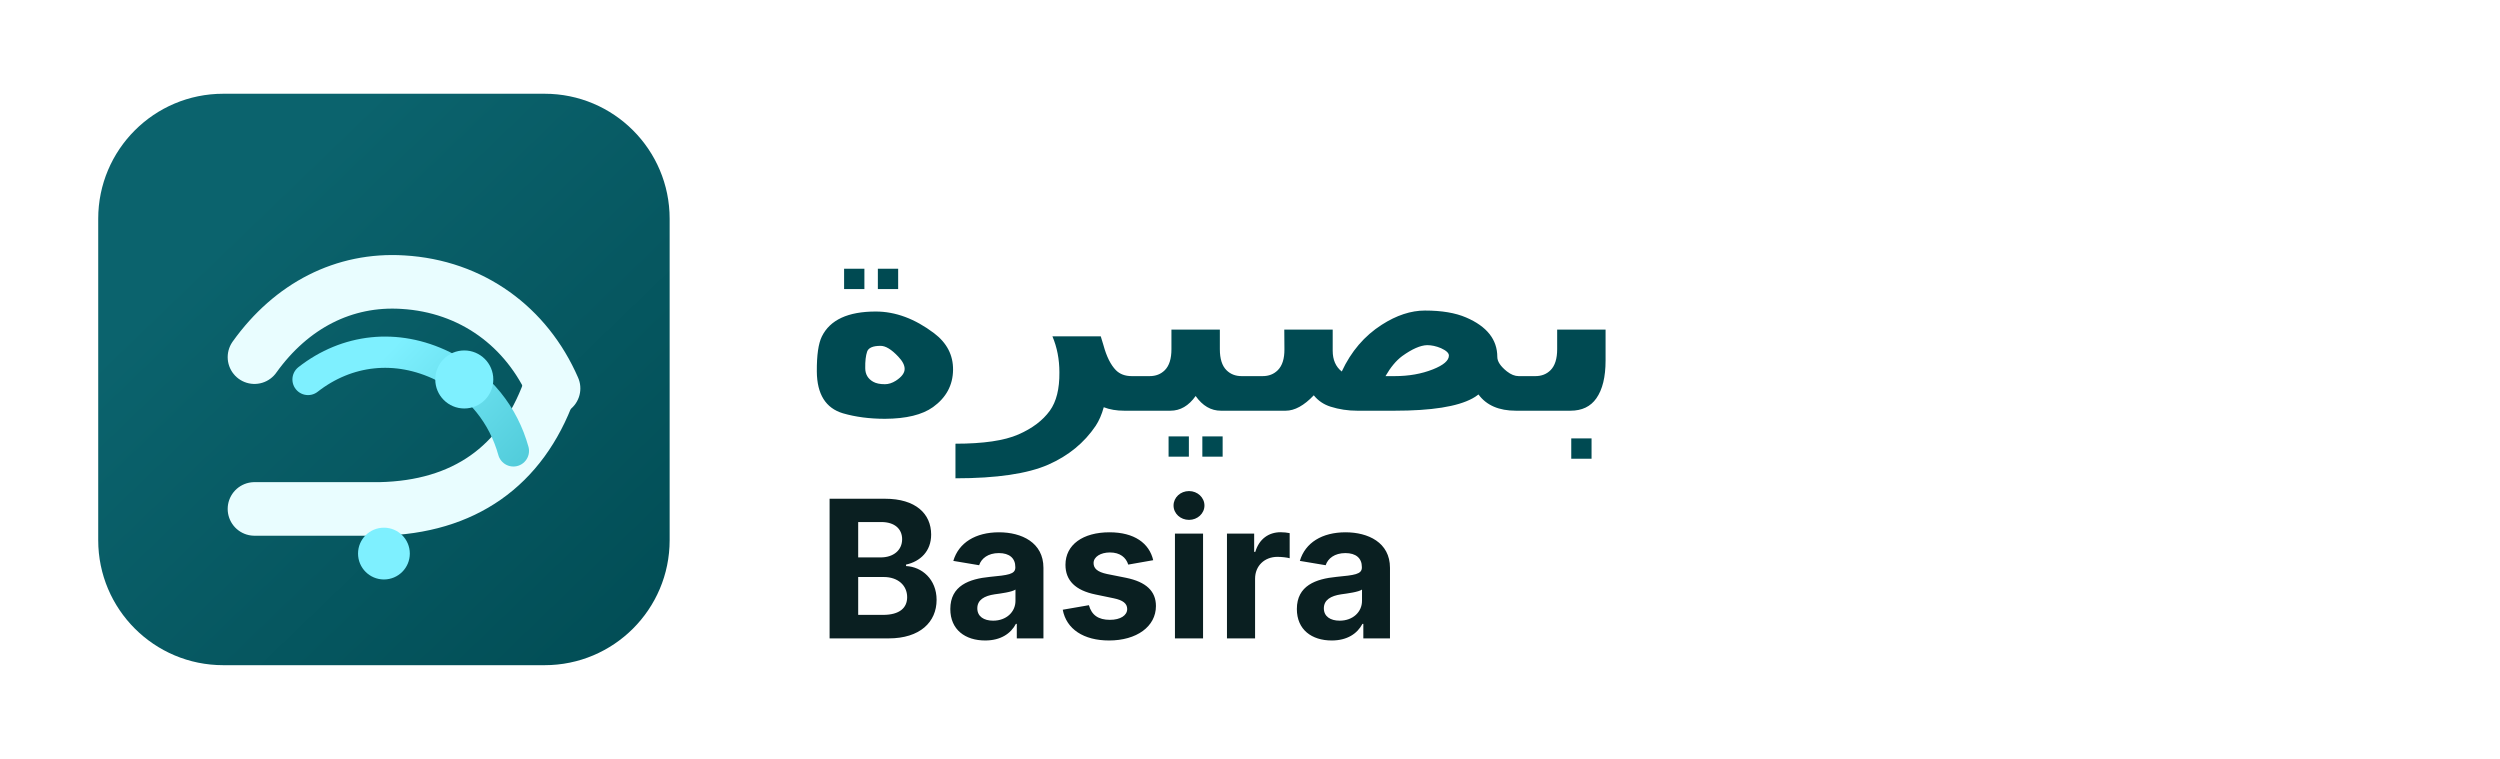
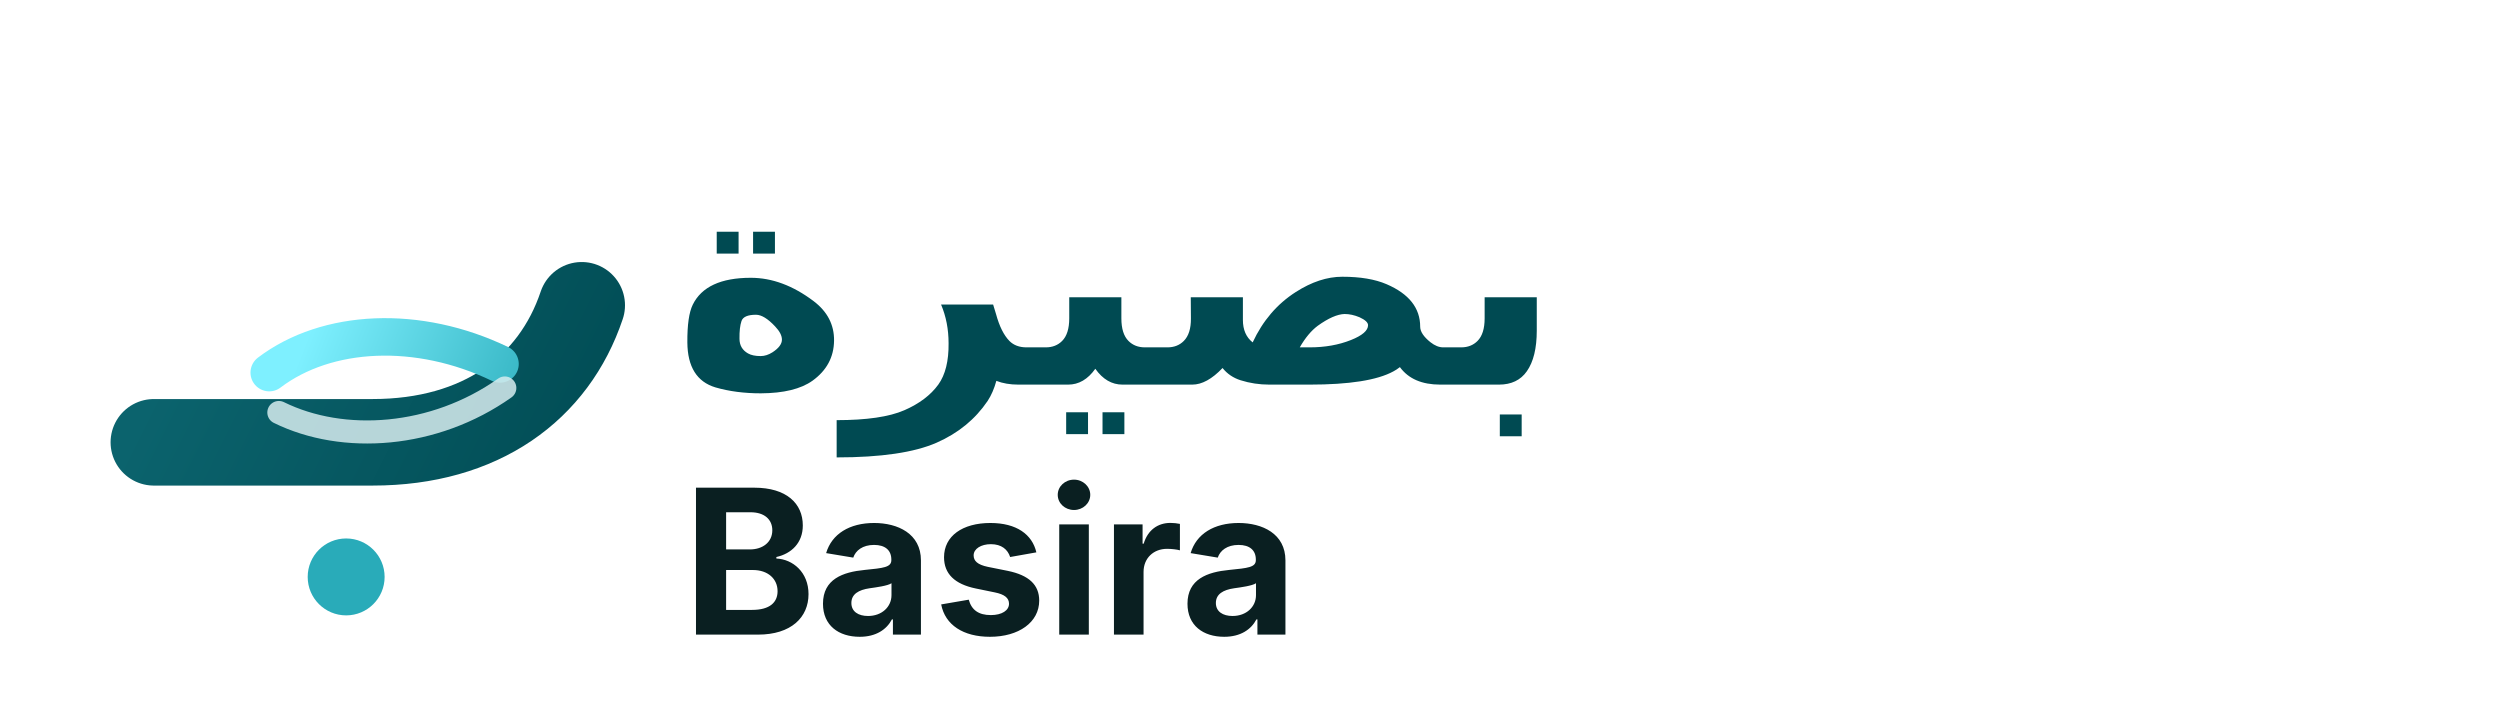
- <svg xmlns="http://www.w3.org/2000/svg" viewBox="0 0 560 170" role="img" aria-labelledby="title desc">
+ <svg xmlns="http://www.w3.org/2000/svg" viewBox="0 0 520 150" role="img" aria-labelledby="title desc">
  <defs>
-     <linearGradient id="base" x1="32" y1="28" x2="136" y2="136" gradientUnits="userSpaceOnUse">
+     <linearGradient id="mark" x1="24" y1="55" x2="112" y2="99" gradientUnits="userSpaceOnUse">
      <stop stop-color="#0b636d" />
      <stop offset="1" stop-color="#004a52" />
    </linearGradient>
-     <linearGradient id="accent" x1="58" y1="65" x2="112" y2="117" gradientUnits="userSpaceOnUse">
+     <linearGradient id="accent" x1="48" y1="61" x2="99" y2="81" gradientUnits="userSpaceOnUse">
      <stop stop-color="#7ef0ff" />
      <stop offset="1" stop-color="#29abb9" />
    </linearGradient>
  </defs>
-   <g transform="translate(22 21)">
-     <rect width="128" height="128" rx="28" fill="url(#base)" />
-     <path d="M35 59C43.3 47.4 55.1 41.4 68.2 42.2C83.7 43.1 96 52.2 102 66" fill="none" stroke="#e9fdff" stroke-width="12" stroke-linecap="round" />
-     <path d="M101 66.5C94.8 83.5 81.9 92.6 63.1 93H35" fill="none" stroke="#e9fdff" stroke-width="12" stroke-linecap="round" />
-     <path d="M47 64C55.7 57.2 66.8 55.9 77.2 61C85.5 65.1 90.8 72.1 93 80" fill="none" stroke="url(#accent)" stroke-width="7" stroke-linecap="round" />
-     <circle cx="82" cy="64" r="6.5" fill="#7ef0ff" />
-     <circle cx="64" cy="103" r="5.8" fill="#7ef0ff" />
+   <g transform="translate(14 14)">
+     <path d="M18 78h45.5C86 78 101.2 66.8 107 49.5" fill="none" stroke="url(#mark)" stroke-width="18" stroke-linecap="round" stroke-linejoin="round" />
+     <path d="M42 63.5C54 54.4 73 53.5 90 61.7" fill="none" stroke="url(#accent)" stroke-width="7.8" stroke-linecap="round" />
+     <path d="M44 71.8C57.4 78.4 76.3 77.1 91 66.7" fill="none" stroke="#d6ecef" stroke-width="4.8" stroke-linecap="round" opacity="0.85" />
+     <circle cx="58" cy="106" r="8" fill="#29abb9" />
  </g>
-   <g transform="translate(180 36)">
+   <g transform="translate(140 24)">
    <text x="0" y="56" fill="#004a52" font-family="Cairo, Tahoma, Arial, sans-serif" font-size="62" font-weight="700">بصيرة</text>
-     <text x="3" y="107" fill="#0a1f21" font-family="'Plus Jakarta Sans', Inter, Arial, sans-serif" font-size="43" font-weight="700">Basira</text>
+     <text x="2" y="108" fill="#0a1f21" font-family="'Plus Jakarta Sans', Inter, Arial, sans-serif" font-size="42" font-weight="700">Basira</text>
  </g>
</svg>
